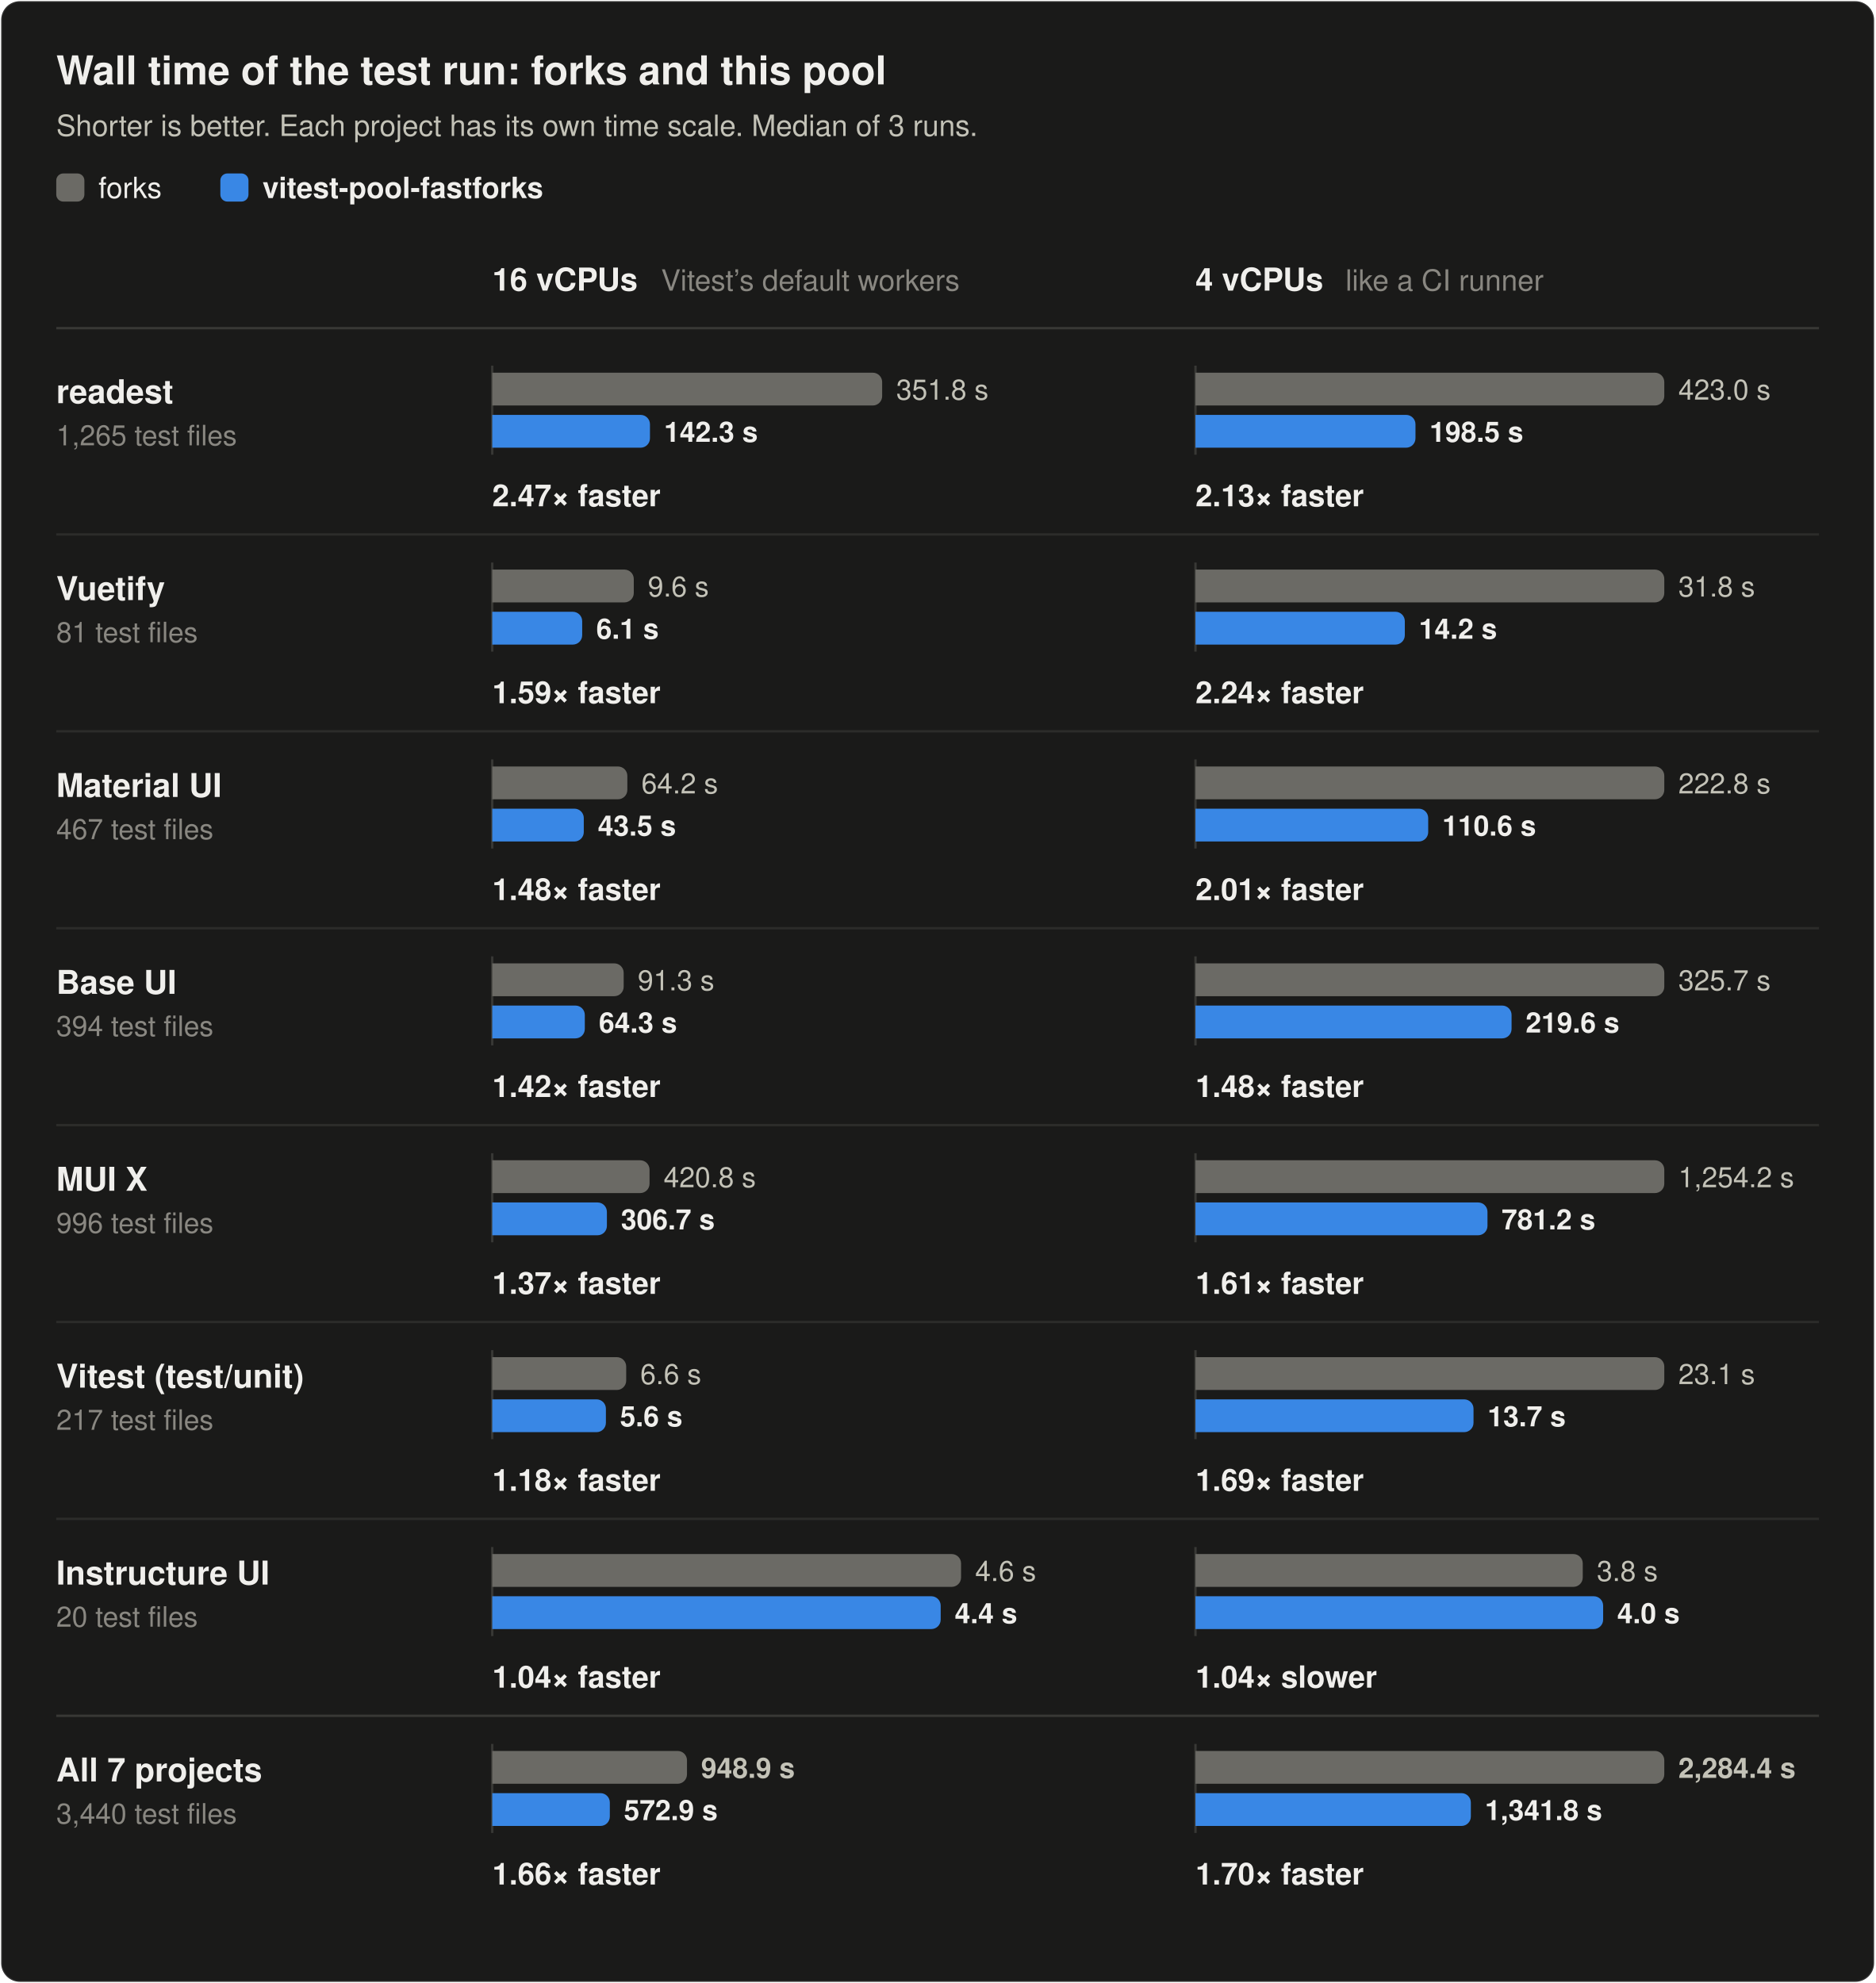
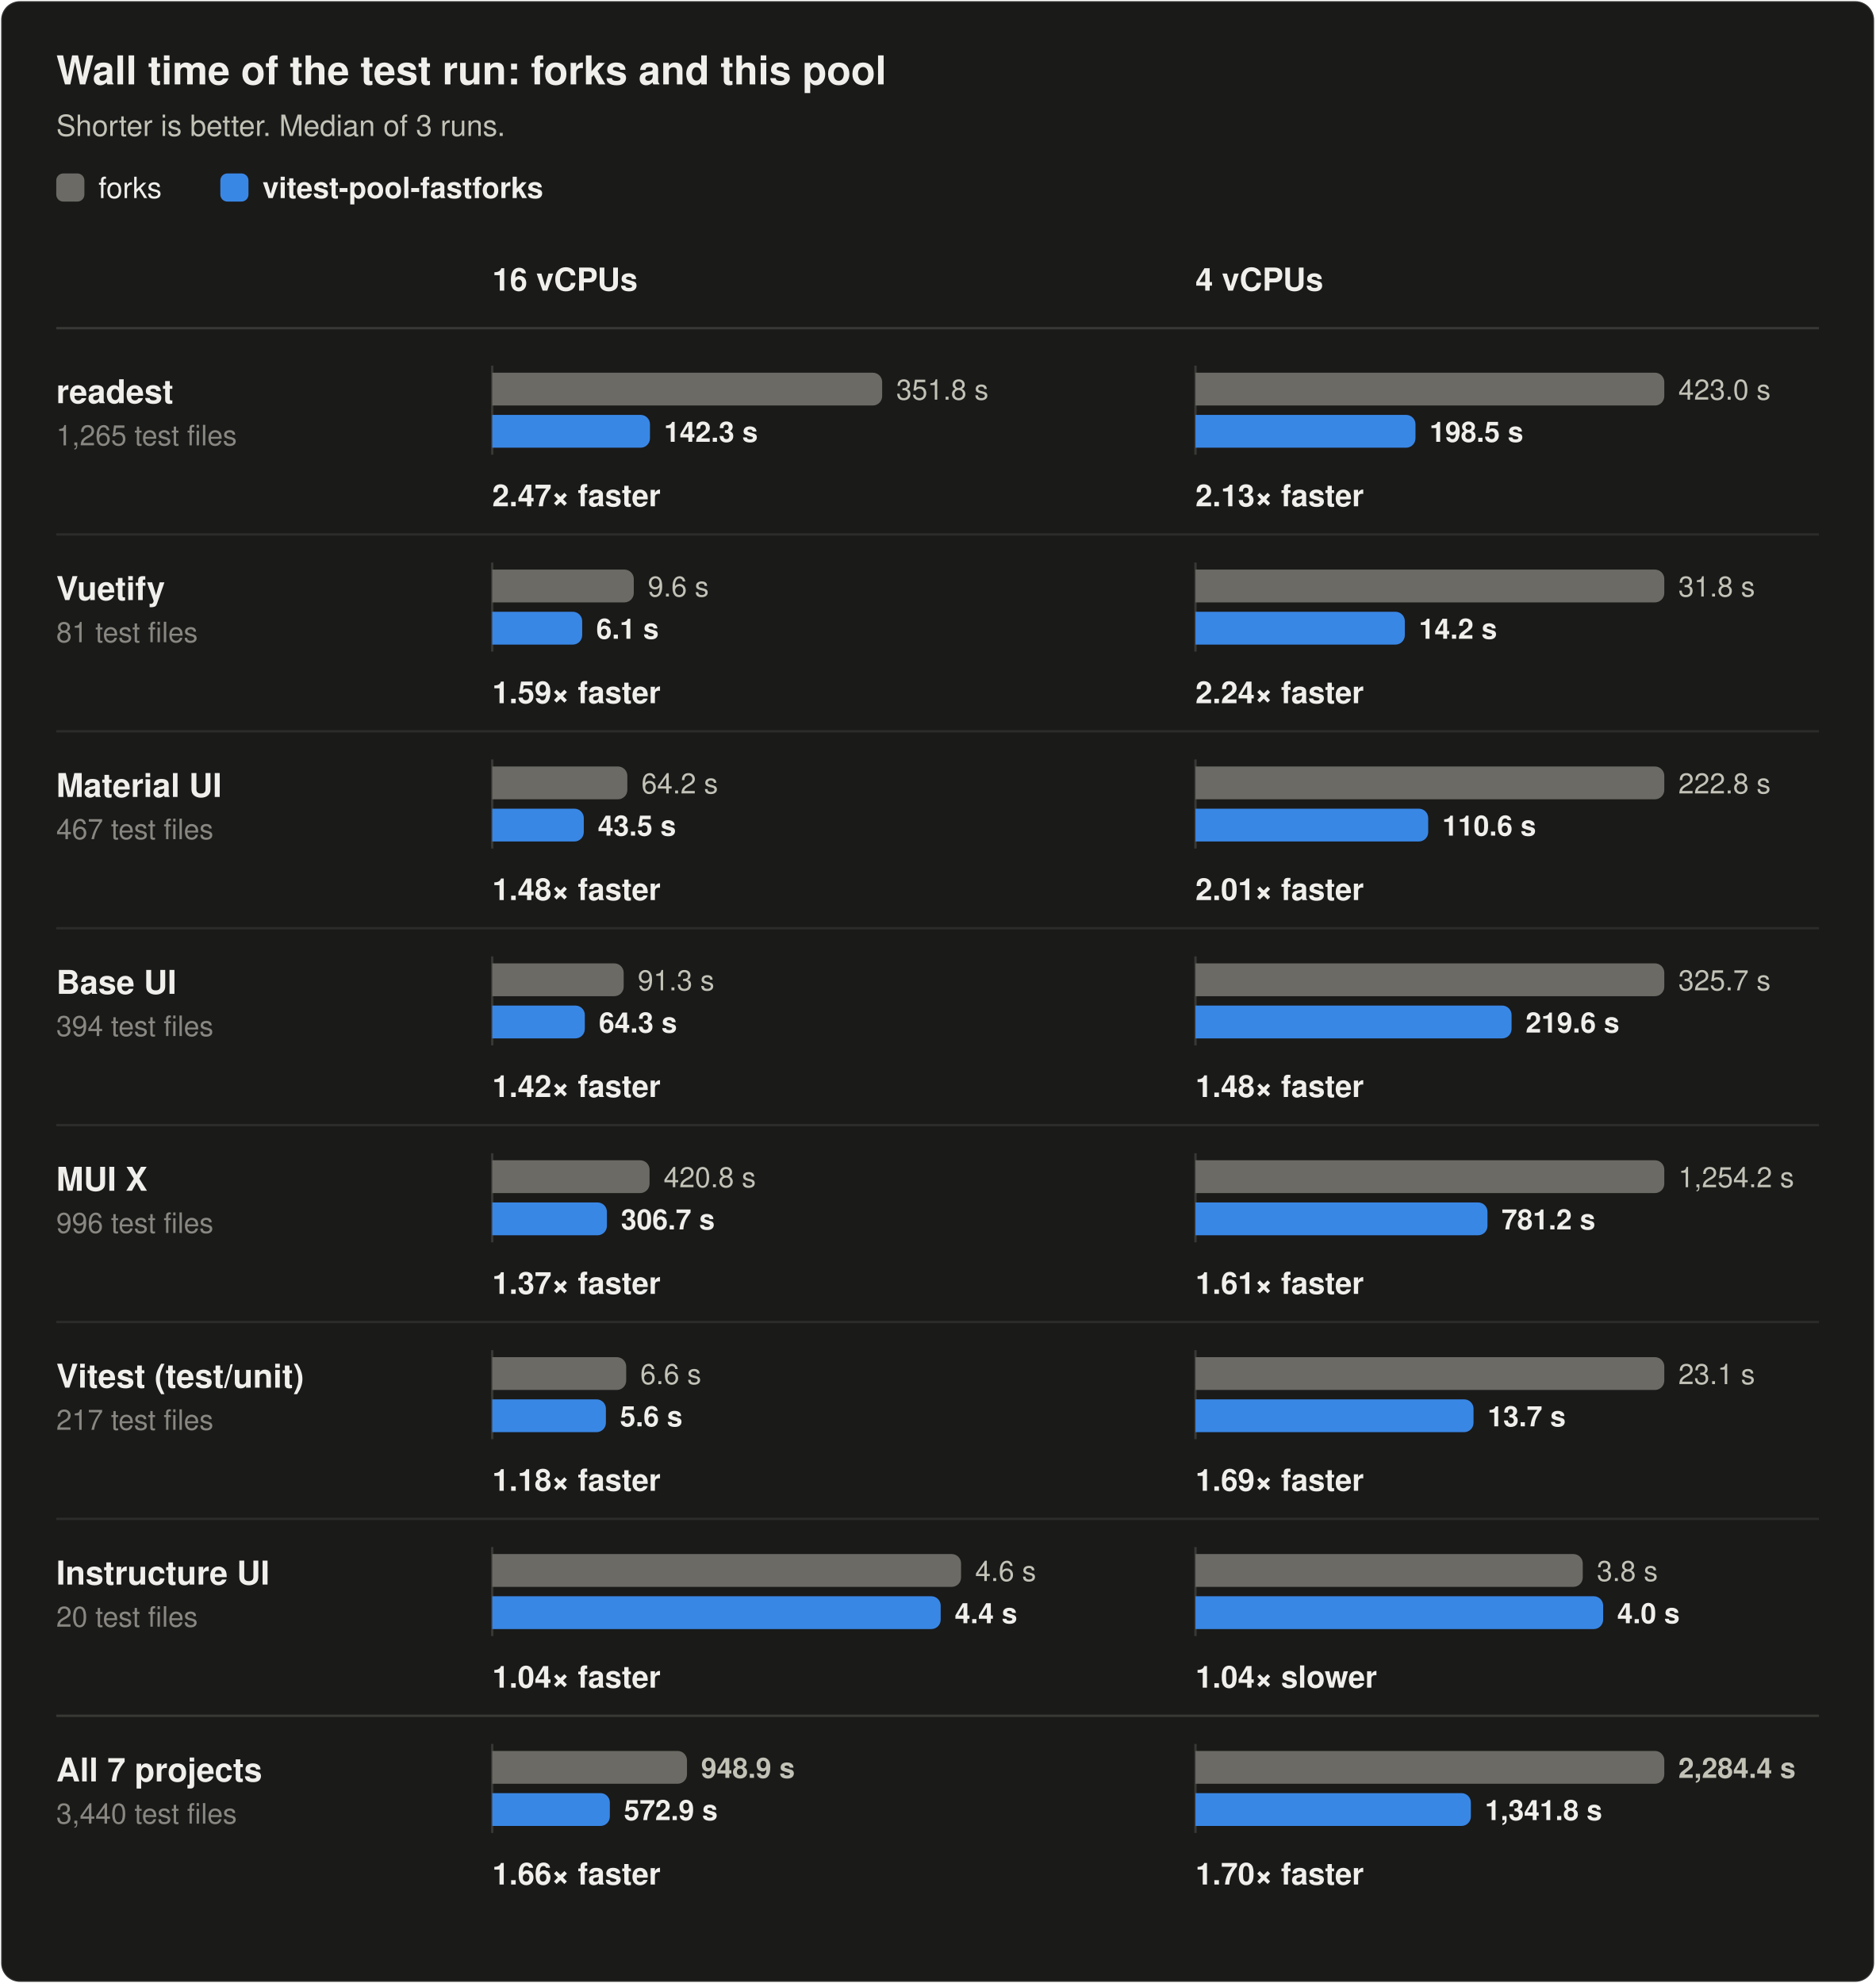
<svg xmlns="http://www.w3.org/2000/svg" width="800" height="846" viewBox="0 0 800 846" role="img" font-family="system-ui, -apple-system, &quot;Segoe UI&quot;, Helvetica, Arial, sans-serif">
  <rect x="0.5" y="0.5" width="799" height="845" rx="8" fill="#1a1a19" stroke="rgba(255,255,255,0.10)" />
  <text x="24" y="36" font-size="17" font-weight="600" fill="#f0efec" text-anchor="start">Wall time of the test run: forks and this pool</text>
-   <text x="24" y="58" font-size="12.5" font-weight="400" fill="#c3c2b7" text-anchor="start">Shorter is better. Each project has its own time scale. Median of 3 runs.</text>
+   <text x="24" y="58" font-size="12.5" font-weight="400" fill="#c3c2b7" text-anchor="start">Shorter is better. Median of 3 runs.</text>
  <rect x="24" y="74" width="12" height="12" rx="3" fill="#6b6a65" />
  <text x="42" y="84.5" font-size="12.5" font-weight="400" fill="#f0efec" text-anchor="start">forks</text>
  <rect x="94" y="74" width="12" height="12" rx="3" fill="#3987e5" />
  <text x="112" y="84.5" font-size="12.5" font-weight="600" fill="#f0efec" text-anchor="start">vitest-pool-fastforks</text>
  <text x="210" y="124" font-size="13.5" font-weight="600" fill="#f0efec" text-anchor="start">16 vCPUs</text>
-   <text x="282" y="124" font-size="12.5" font-weight="400" fill="#898781" text-anchor="start">Vitest’s default workers</text>
  <text x="510" y="124" font-size="13.5" font-weight="600" fill="#f0efec" text-anchor="start">4 vCPUs</text>
-   <text x="574" y="124" font-size="12.5" font-weight="400" fill="#898781" text-anchor="start">like a CI runner</text>
  <line x1="24" x2="776" y1="140" y2="140" stroke="#383835" />
  <text x="24" y="172" font-size="14" font-weight="600" fill="#f0efec" text-anchor="start">readest</text>
  <text x="24" y="190" font-size="12" font-weight="400" fill="#898781" text-anchor="start">1,265 test files</text>
  <line x1="210" x2="210" y1="156" y2="194" stroke="#383835" />
  <path fill="#6b6a65" d="M210 159H372.336A4 4 0 0 1 376.336 163V169A4 4 0 0 1 372.336 173H210Z" />
  <text x="382.336" y="170.5" font-size="12" font-weight="400" fill="#c3c2b7" text-anchor="start">351.8 s</text>
  <path fill="#3987e5" d="M210 177H273.281A4 4 0 0 1 277.281 181V187A4 4 0 0 1 273.281 191H210Z" />
  <text x="283.281" y="188.5" font-size="12" font-weight="600" fill="#f0efec" text-anchor="start">142.3 s</text>
  <text x="210" y="216" font-size="13" font-weight="600" fill="#f0efec" text-anchor="start">2.47× faster</text>
  <line x1="510" x2="510" y1="156" y2="194" stroke="#383835" />
  <path fill="#6b6a65" d="M510 159H706A4 4 0 0 1 710 163V169A4 4 0 0 1 706 173H510Z" />
  <text x="716" y="170.5" font-size="12" font-weight="400" fill="#c3c2b7" text-anchor="start">423.0 s</text>
  <path fill="#3987e5" d="M510 177H599.853A4 4 0 0 1 603.853 181V187A4 4 0 0 1 599.853 191H510Z" />
  <text x="609.853" y="188.5" font-size="12" font-weight="600" fill="#f0efec" text-anchor="start">198.5 s</text>
  <text x="510" y="216" font-size="13" font-weight="600" fill="#f0efec" text-anchor="start">2.13× faster</text>
  <line x1="24" x2="776" y1="228" y2="228" stroke="#2c2c2a" />
  <text x="24" y="256" font-size="14" font-weight="600" fill="#f0efec" text-anchor="start">Vuetify</text>
  <text x="24" y="274" font-size="12" font-weight="400" fill="#898781" text-anchor="start">81 test files</text>
  <line x1="210" x2="210" y1="240" y2="278" stroke="#383835" />
  <path fill="#6b6a65" d="M210 243H266.377A4 4 0 0 1 270.377 247V253A4 4 0 0 1 266.377 257H210Z" />
  <text x="276.377" y="254.5" font-size="12" font-weight="400" fill="#c3c2b7" text-anchor="start">9.6 s</text>
  <path fill="#3987e5" d="M210 261H244.365A4 4 0 0 1 248.365 265V271A4 4 0 0 1 244.365 275H210Z" />
  <text x="254.365" y="272.5" font-size="12" font-weight="600" fill="#f0efec" text-anchor="start">6.1 s</text>
  <text x="210" y="300" font-size="13" font-weight="600" fill="#f0efec" text-anchor="start">1.59× faster</text>
  <line x1="510" x2="510" y1="240" y2="278" stroke="#383835" />
  <path fill="#6b6a65" d="M510 243H706A4 4 0 0 1 710 247V253A4 4 0 0 1 706 257H510Z" />
  <text x="716" y="254.5" font-size="12" font-weight="400" fill="#c3c2b7" text-anchor="start">31.8 s</text>
  <path fill="#3987e5" d="M510 261H595.308A4 4 0 0 1 599.308 265V271A4 4 0 0 1 595.308 275H510Z" />
  <text x="605.308" y="272.5" font-size="12" font-weight="600" fill="#f0efec" text-anchor="start">14.2 s</text>
  <text x="510" y="300" font-size="13" font-weight="600" fill="#f0efec" text-anchor="start">2.24× faster</text>
  <line x1="24" x2="776" y1="312" y2="312" stroke="#2c2c2a" />
  <text x="24" y="340" font-size="14" font-weight="600" fill="#f0efec" text-anchor="start">Material UI</text>
  <text x="24" y="358" font-size="12" font-weight="400" fill="#898781" text-anchor="start">467 test files</text>
  <line x1="210" x2="210" y1="324" y2="362" stroke="#383835" />
  <path fill="#6b6a65" d="M210 327H263.63A4 4 0 0 1 267.63 331V337A4 4 0 0 1 263.63 341H210Z" />
  <text x="273.63" y="338.5" font-size="12" font-weight="400" fill="#c3c2b7" text-anchor="start">64.2 s</text>
  <path fill="#3987e5" d="M210 345H245.048A4 4 0 0 1 249.048 349V355A4 4 0 0 1 245.048 359H210Z" />
  <text x="255.048" y="356.5" font-size="12" font-weight="600" fill="#f0efec" text-anchor="start">43.5 s</text>
  <text x="210" y="384" font-size="13" font-weight="600" fill="#f0efec" text-anchor="start">1.48× faster</text>
  <line x1="510" x2="510" y1="324" y2="362" stroke="#383835" />
  <path fill="#6b6a65" d="M510 327H706A4 4 0 0 1 710 331V337A4 4 0 0 1 706 341H510Z" />
  <text x="716" y="338.5" font-size="12" font-weight="400" fill="#c3c2b7" text-anchor="start">222.8 s</text>
  <path fill="#3987e5" d="M510 345H605.282A4 4 0 0 1 609.282 349V355A4 4 0 0 1 605.282 359H510Z" />
  <text x="615.282" y="356.5" font-size="12" font-weight="600" fill="#f0efec" text-anchor="start">110.6 s</text>
  <text x="510" y="384" font-size="13" font-weight="600" fill="#f0efec" text-anchor="start">2.01× faster</text>
  <line x1="24" x2="776" y1="396" y2="396" stroke="#2c2c2a" />
  <text x="24" y="424" font-size="14" font-weight="600" fill="#f0efec" text-anchor="start">Base UI</text>
  <text x="24" y="442" font-size="12" font-weight="400" fill="#898781" text-anchor="start">394 test files</text>
  <line x1="210" x2="210" y1="408" y2="446" stroke="#383835" />
  <path fill="#6b6a65" d="M210 411H262.064A4 4 0 0 1 266.064 415V421A4 4 0 0 1 262.064 425H210Z" />
  <text x="272.064" y="422.5" font-size="12" font-weight="400" fill="#c3c2b7" text-anchor="start">91.3 s</text>
  <path fill="#3987e5" d="M210 429H245.484A4 4 0 0 1 249.484 433V439A4 4 0 0 1 245.484 443H210Z" />
  <text x="255.484" y="440.5" font-size="12" font-weight="600" fill="#f0efec" text-anchor="start">64.3 s</text>
  <text x="210" y="468" font-size="13" font-weight="600" fill="#f0efec" text-anchor="start">1.42× faster</text>
  <line x1="510" x2="510" y1="408" y2="446" stroke="#383835" />
  <path fill="#6b6a65" d="M510 411H706A4 4 0 0 1 710 415V421A4 4 0 0 1 706 425H510Z" />
  <text x="716" y="422.5" font-size="12" font-weight="400" fill="#c3c2b7" text-anchor="start">325.7 s</text>
  <path fill="#3987e5" d="M510 429H640.848A4 4 0 0 1 644.848 433V439A4 4 0 0 1 640.848 443H510Z" />
  <text x="650.848" y="440.5" font-size="12" font-weight="600" fill="#f0efec" text-anchor="start">219.6 s</text>
  <text x="510" y="468" font-size="13" font-weight="600" fill="#f0efec" text-anchor="start">1.48× faster</text>
  <line x1="24" x2="776" y1="480" y2="480" stroke="#2c2c2a" />
  <text x="24" y="508" font-size="14" font-weight="600" fill="#f0efec" text-anchor="start">MUI X</text>
  <text x="24" y="526" font-size="12" font-weight="400" fill="#898781" text-anchor="start">996 test files</text>
  <line x1="210" x2="210" y1="492" y2="530" stroke="#383835" />
  <path fill="#6b6a65" d="M210 495H273.103A4 4 0 0 1 277.103 499V505A4 4 0 0 1 273.103 509H210Z" />
  <text x="283.103" y="506.5" font-size="12" font-weight="400" fill="#c3c2b7" text-anchor="start">420.8 s</text>
  <path fill="#3987e5" d="M210 513H254.908A4 4 0 0 1 258.908 517V523A4 4 0 0 1 254.908 527H210Z" />
  <text x="264.908" y="524.5" font-size="12" font-weight="600" fill="#f0efec" text-anchor="start">306.7 s</text>
  <text x="210" y="552" font-size="13" font-weight="600" fill="#f0efec" text-anchor="start">1.37× faster</text>
  <line x1="510" x2="510" y1="492" y2="530" stroke="#383835" />
  <path fill="#6b6a65" d="M510 495H706A4 4 0 0 1 710 499V505A4 4 0 0 1 706 509H510Z" />
  <text x="716" y="506.5" font-size="12" font-weight="400" fill="#c3c2b7" text-anchor="start">1,254.2 s</text>
  <path fill="#3987e5" d="M510 513H630.573A4 4 0 0 1 634.573 517V523A4 4 0 0 1 630.573 527H510Z" />
  <text x="640.573" y="524.5" font-size="12" font-weight="600" fill="#f0efec" text-anchor="start">781.2 s</text>
  <text x="510" y="552" font-size="13" font-weight="600" fill="#f0efec" text-anchor="start">1.61× faster</text>
  <line x1="24" x2="776" y1="564" y2="564" stroke="#2c2c2a" />
  <text x="24" y="592" font-size="14" font-weight="600" fill="#f0efec" text-anchor="start">Vitest (test/unit)</text>
  <text x="24" y="610" font-size="12" font-weight="400" fill="#898781" text-anchor="start">217 test files</text>
  <line x1="210" x2="210" y1="576" y2="614" stroke="#383835" />
  <path fill="#6b6a65" d="M210 579H263.143A4 4 0 0 1 267.143 583V589A4 4 0 0 1 263.143 593H210Z" />
  <text x="273.143" y="590.5" font-size="12" font-weight="400" fill="#c3c2b7" text-anchor="start">6.6 s</text>
  <path fill="#3987e5" d="M210 597H254.485A4 4 0 0 1 258.485 601V607A4 4 0 0 1 254.485 611H210Z" />
  <text x="264.485" y="608.5" font-size="12" font-weight="600" fill="#f0efec" text-anchor="start">5.6 s</text>
  <text x="210" y="636" font-size="13" font-weight="600" fill="#f0efec" text-anchor="start">1.18× faster</text>
  <line x1="510" x2="510" y1="576" y2="614" stroke="#383835" />
  <path fill="#6b6a65" d="M510 579H706A4 4 0 0 1 710 583V589A4 4 0 0 1 706 593H510Z" />
  <text x="716" y="590.5" font-size="12" font-weight="400" fill="#c3c2b7" text-anchor="start">23.1 s</text>
  <path fill="#3987e5" d="M510 597H624.615A4 4 0 0 1 628.615 601V607A4 4 0 0 1 624.615 611H510Z" />
  <text x="634.615" y="608.5" font-size="12" font-weight="600" fill="#f0efec" text-anchor="start">13.7 s</text>
  <text x="510" y="636" font-size="13" font-weight="600" fill="#f0efec" text-anchor="start">1.69× faster</text>
  <line x1="24" x2="776" y1="648" y2="648" stroke="#2c2c2a" />
  <text x="24" y="676" font-size="14" font-weight="600" fill="#f0efec" text-anchor="start">Instructure UI</text>
  <text x="24" y="694" font-size="12" font-weight="400" fill="#898781" text-anchor="start">20 test files</text>
  <line x1="210" x2="210" y1="660" y2="698" stroke="#383835" />
  <path fill="#6b6a65" d="M210 663H406A4 4 0 0 1 410 667V673A4 4 0 0 1 406 677H210Z" />
  <text x="416" y="674.5" font-size="12" font-weight="400" fill="#c3c2b7" text-anchor="start">4.6 s</text>
  <path fill="#3987e5" d="M210 681H397.304A4 4 0 0 1 401.304 685V691A4 4 0 0 1 397.304 695H210Z" />
  <text x="407.304" y="692.5" font-size="12" font-weight="600" fill="#f0efec" text-anchor="start">4.4 s</text>
  <text x="210" y="720" font-size="13" font-weight="600" fill="#f0efec" text-anchor="start">1.04× faster</text>
  <line x1="510" x2="510" y1="660" y2="698" stroke="#383835" />
  <path fill="#6b6a65" d="M510 663H671.217A4 4 0 0 1 675.217 667V673A4 4 0 0 1 671.217 677H510Z" />
  <text x="681.217" y="674.5" font-size="12" font-weight="400" fill="#c3c2b7" text-anchor="start">3.8 s</text>
  <path fill="#3987e5" d="M510 681H679.913A4 4 0 0 1 683.913 685V691A4 4 0 0 1 679.913 695H510Z" />
  <text x="689.913" y="692.5" font-size="12" font-weight="600" fill="#f0efec" text-anchor="start">4.0 s</text>
  <text x="510" y="720" font-size="13" font-weight="600" fill="#f0efec" text-anchor="start">1.04× slower</text>
  <line x1="24" x2="776" y1="732" y2="732" stroke="#383835" />
  <text x="24" y="760" font-size="14" font-weight="600" fill="#f0efec" text-anchor="start">All 7 projects</text>
  <text x="24" y="778" font-size="12" font-weight="400" fill="#898781" text-anchor="start">3,440 test files</text>
  <line x1="210" x2="210" y1="744" y2="782" stroke="#383835" />
  <path fill="#6b6a65" d="M210 747H289.077A4 4 0 0 1 293.077 751V757A4 4 0 0 1 289.077 761H210Z" />
  <text x="299.077" y="758.5" font-size="12" font-weight="600" fill="#c3c2b7" text-anchor="start">948.9 s</text>
  <path fill="#3987e5" d="M210 765H256.158A4 4 0 0 1 260.158 769V775A4 4 0 0 1 256.158 779H210Z" />
  <text x="266.158" y="776.5" font-size="12" font-weight="600" fill="#f0efec" text-anchor="start">572.9 s</text>
  <text x="210" y="804" font-size="13" font-weight="600" fill="#f0efec" text-anchor="start">1.66× faster</text>
  <line x1="510" x2="510" y1="744" y2="782" stroke="#383835" />
  <path fill="#6b6a65" d="M510 747H706A4 4 0 0 1 710 751V757A4 4 0 0 1 706 761H510Z" />
  <text x="716" y="758.5" font-size="12" font-weight="600" fill="#c3c2b7" text-anchor="start">2,284.4 s</text>
  <path fill="#3987e5" d="M510 765H623.475A4 4 0 0 1 627.475 769V775A4 4 0 0 1 623.475 779H510Z" />
  <text x="633.475" y="776.5" font-size="12" font-weight="600" fill="#f0efec" text-anchor="start">1,341.8 s</text>
  <text x="510" y="804" font-size="13" font-weight="600" fill="#f0efec" text-anchor="start">1.70× faster</text>
</svg>
